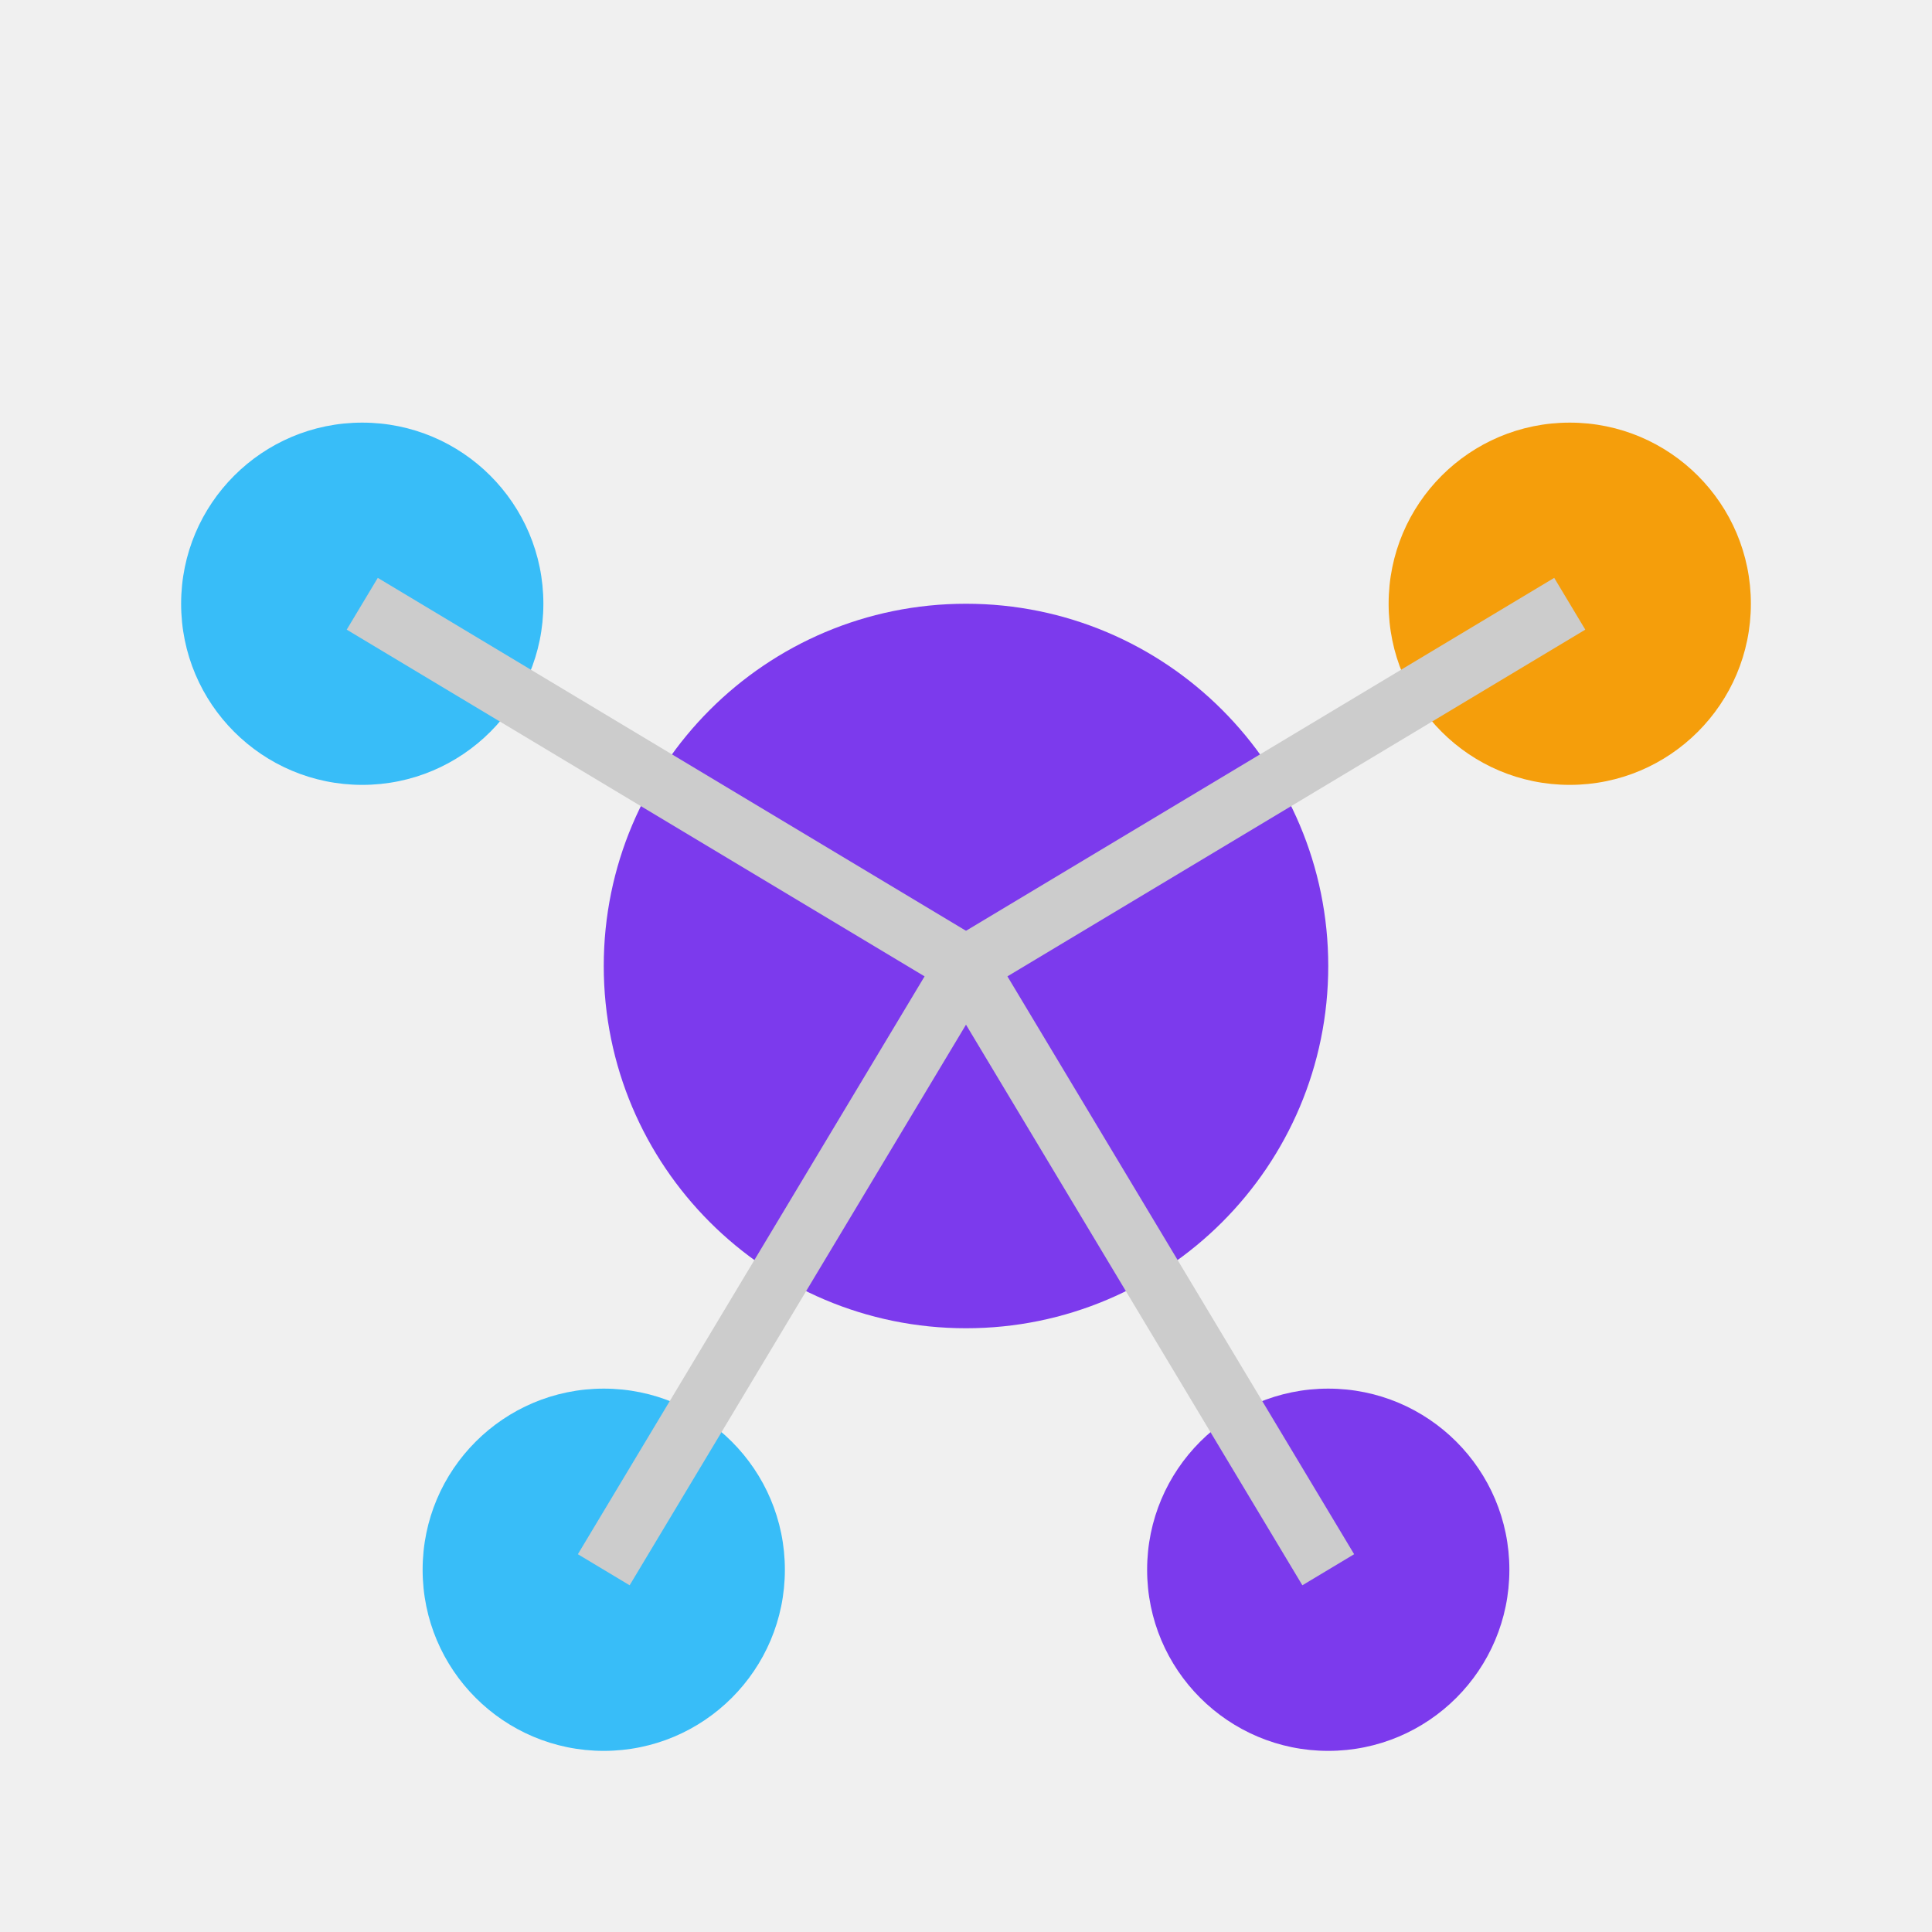
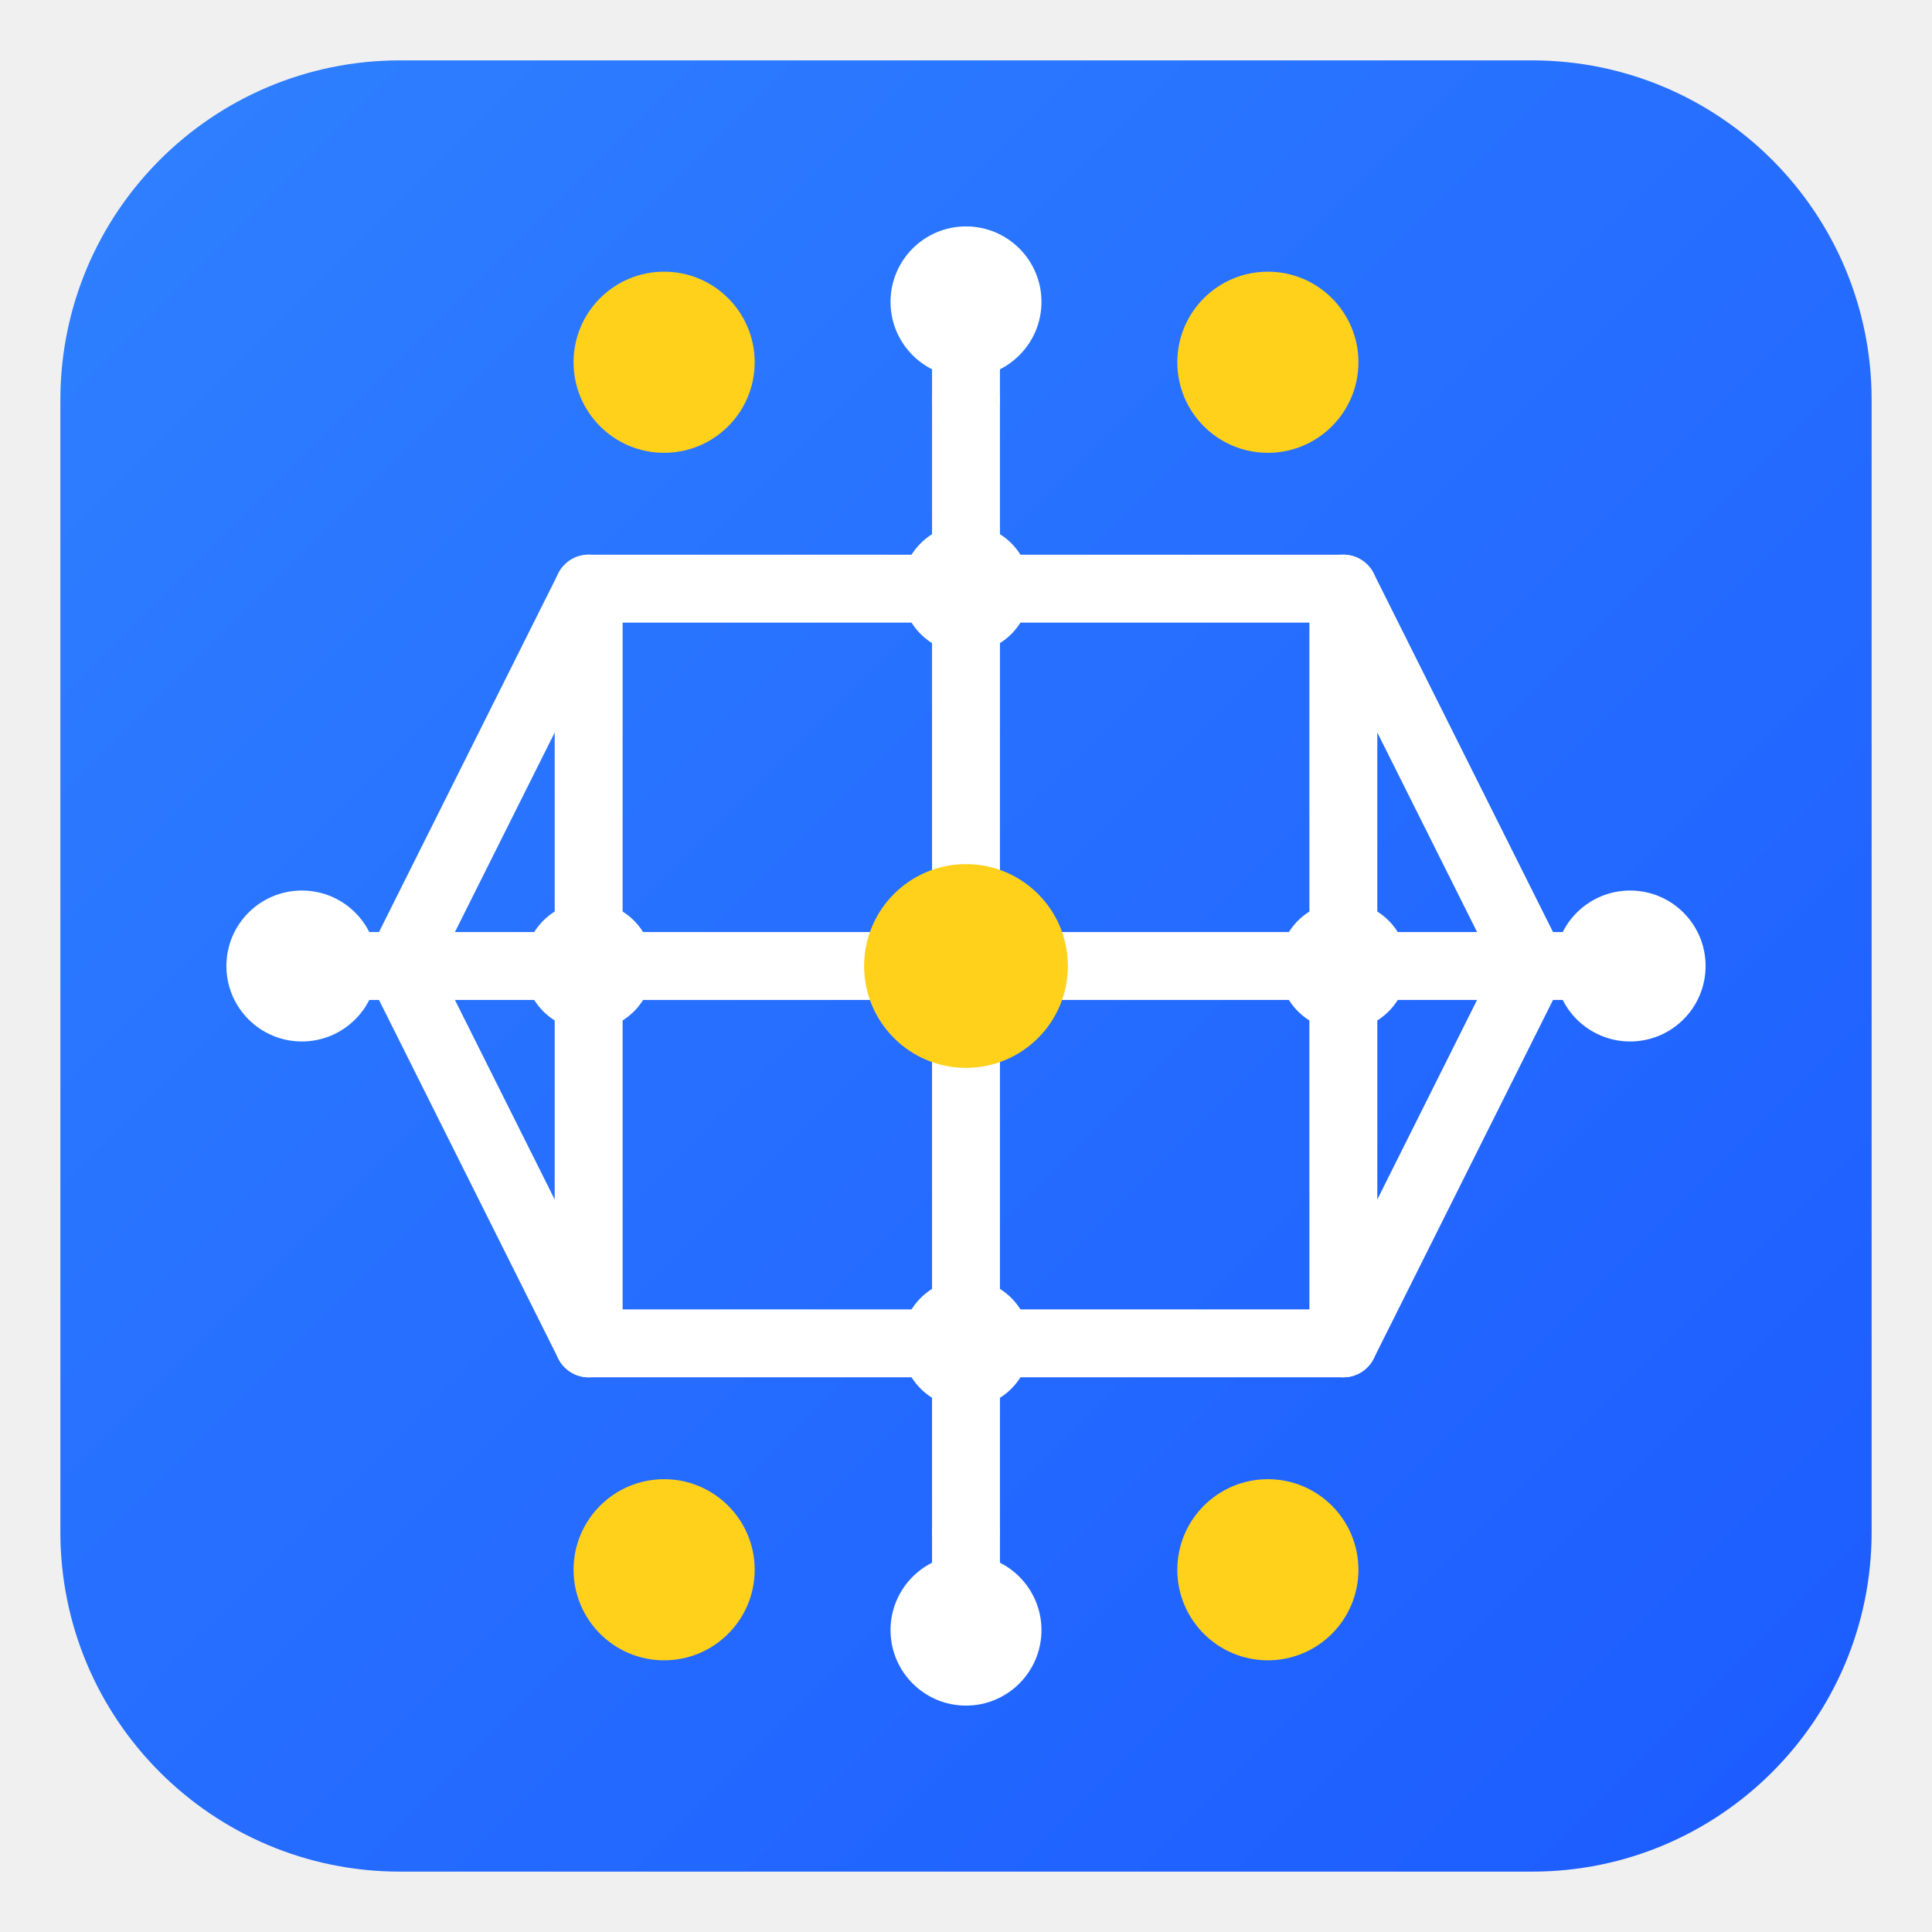
- <svg xmlns="http://www.w3.org/2000/svg" width="32" height="32" viewBox="0 0 32 32">
-   <circle cx="16" cy="16" r="6" fill="#7c3aed" />
-   <circle cx="6" cy="10" r="3" fill="#38bdf8" />
-   <circle cx="26" cy="10" r="3" fill="#f59e0b" />
-   <circle cx="10" cy="26" r="3" fill="#38bdf8" />
-   <circle cx="22" cy="26" r="3" fill="#7c3aed" />
-   <line x1="16" y1="16" x2="6" y2="10" stroke="#ccc" stroke-width="1" />
-   <line x1="16" y1="16" x2="26" y2="10" stroke="#ccc" stroke-width="1" />
-   <line x1="16" y1="16" x2="10" y2="26" stroke="#ccc" stroke-width="1" />
-   <line x1="16" y1="16" x2="22" y2="26" stroke="#ccc" stroke-width="1" />
+ <svg xmlns="http://www.w3.org/2000/svg" viewBox="0 0 1024 1024">
+   <defs>
+     <linearGradient id="bg" x1="0" y1="0" x2="1" y2="1">
+       <stop offset="0%" stop-color="#2F80FF" />
+       <stop offset="100%" stop-color="#1C5BFF" />
+     </linearGradient>
+     <style>
+       .net { stroke: #fff; stroke-width: 36; stroke-linecap: round; stroke-linejoin: round; fill: none; }
+     </style>
+   </defs>
+   <rect x="32" y="32" width="960" height="960" rx="180" fill="url(#bg)" />
+   <g class="net">
+     <rect x="312" y="312" width="400" height="400" />
+     <line x1="512" y1="212" x2="512" y2="812" />
+     <line x1="212" y1="512" x2="812" y2="512" />
+     <line x1="312" y1="312" x2="212" y2="512" />
+     <line x1="712" y1="312" x2="812" y2="512" />
+     <line x1="312" y1="712" x2="212" y2="512" />
+     <line x1="712" y1="712" x2="812" y2="512" />
+   </g>
+   <g class="net">
+     <line x1="512" y1="212" x2="512" y2="172" />
+     <line x1="512" y1="812" x2="512" y2="852" />
+     <line x1="212" y1="512" x2="172" y2="512" />
+     <line x1="812" y1="512" x2="852" y2="512" />
+   </g>
+   <g>
+     <circle cx="512" cy="160" r="40" fill="#FFFFFF" />
+     <circle cx="512" cy="864" r="40" fill="#FFFFFF" />
+     <circle cx="160" cy="512" r="40" fill="#FFFFFF" />
+     <circle cx="864" cy="512" r="40" fill="#FFFFFF" />
+   </g>
+   <g>
+     <circle cx="352" cy="192" r="48" fill="#FFD11A" />
+     <circle cx="672" cy="192" r="48" fill="#FFD11A" />
+     <circle cx="352" cy="832" r="48" fill="#FFD11A" />
+     <circle cx="672" cy="832" r="48" fill="#FFD11A" />
+   </g>
+   <g>
+     <circle cx="312" cy="512" r="34" fill="#FFFFFF" />
+     <circle cx="712" cy="512" r="34" fill="#FFFFFF" />
+     <circle cx="512" cy="312" r="34" fill="#FFFFFF" />
+     <circle cx="512" cy="712" r="34" fill="#FFFFFF" />
+   </g>
+   <circle cx="512" cy="512" r="54" fill="#FFD11A" />
</svg>
